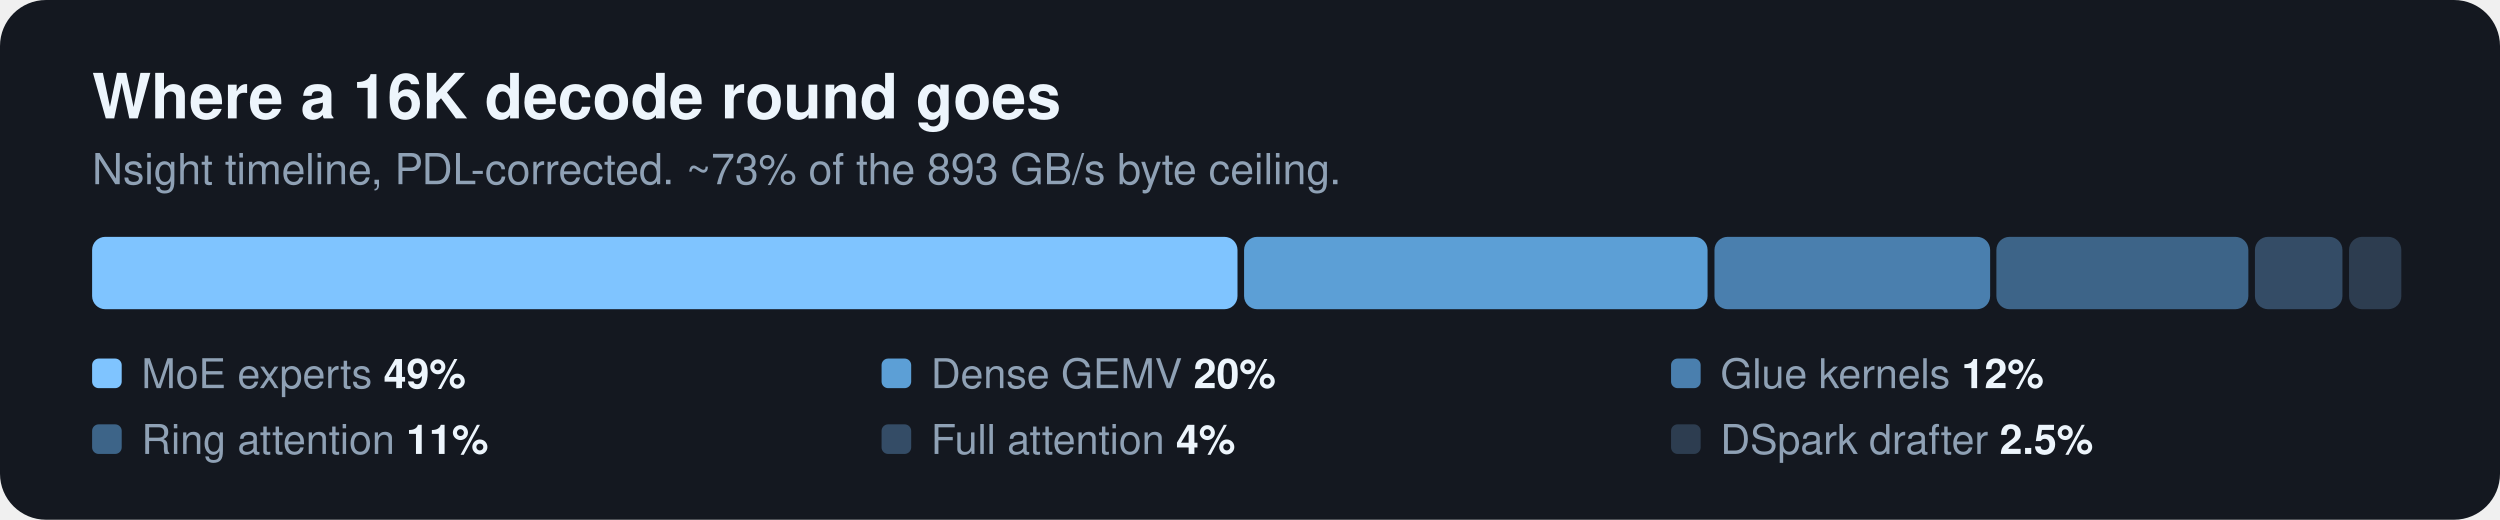
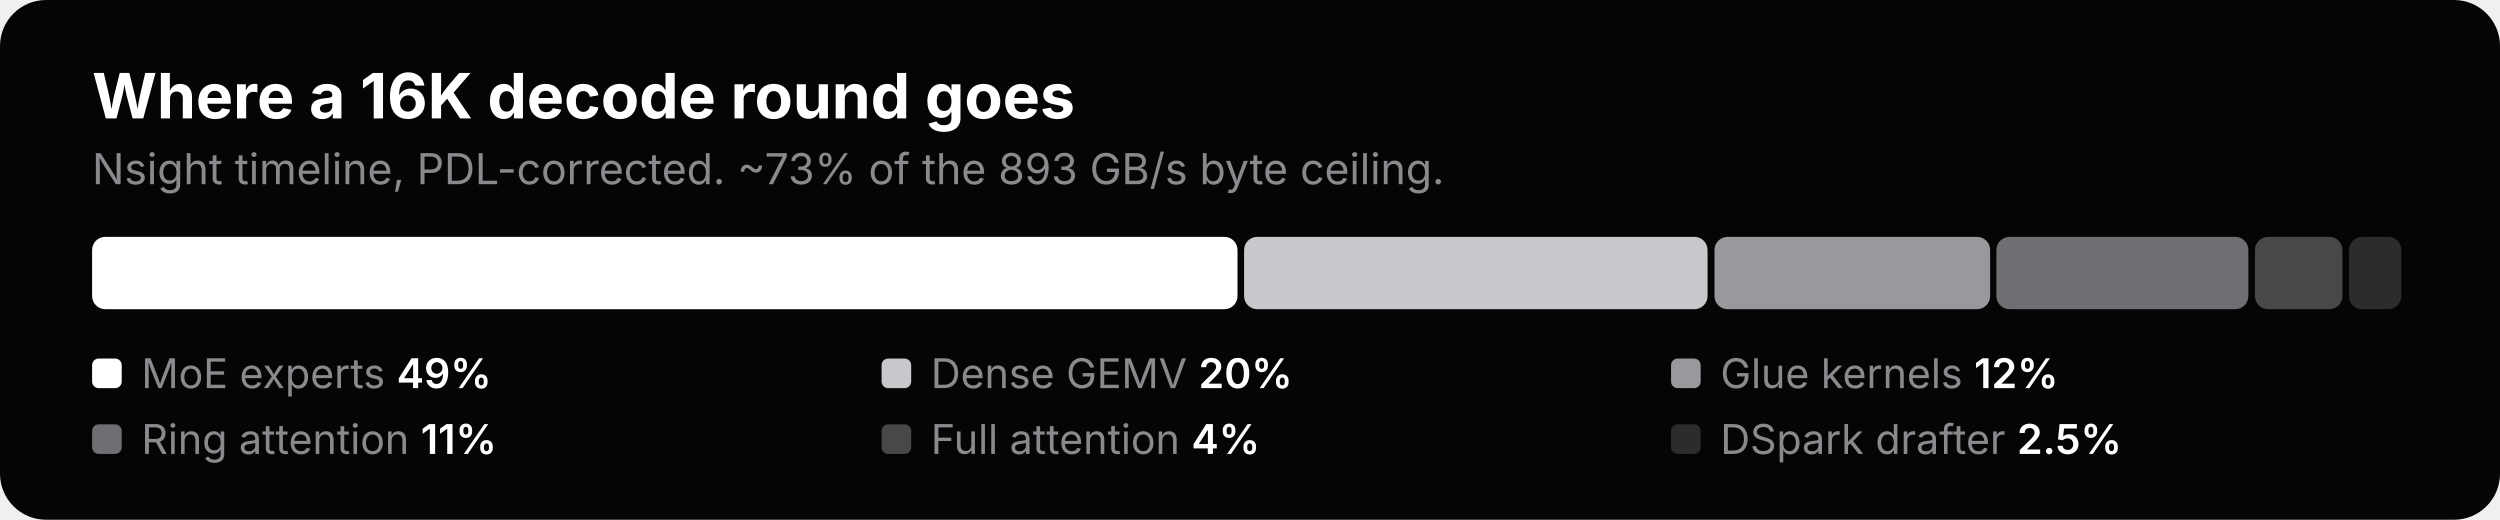
- <svg xmlns="http://www.w3.org/2000/svg" viewBox="0 0 760 158" width="760" height="158" font-family="-apple-system,Segoe UI,Helvetica,Arial,sans-serif">
-   <rect width="760" height="158" rx="14" fill="#141820" />
-   <text x="28" y="36" fill="#edf5fc" font-size="19" font-weight="650">Where a 16K decode round goes</text>
-   <text x="28" y="56" fill="#8fa1b5" font-size="13">Nsight timeline, PDL-corrected. ~73% of the 893 GB/s byte ceiling.</text>
-   <rect x="28.0" y="72" width="348.2" height="22" rx="4" fill="#7fc4ff" />
-   <rect x="28" y="109" width="9" height="9" rx="2" fill="#7fc4ff" />
-   <text x="43" y="118" fill="#8fa1b5" font-size="12.5">MoE experts <tspan fill="#edf5fc" font-weight="600">49%</tspan>
+ <svg xmlns="http://www.w3.org/2000/svg" viewBox="0 0 760 158" width="760" height="158" font-family="SF Pro Display,-apple-system,Inter,Segoe UI,Helvetica,Arial,sans-serif">
+   <rect width="760" height="158" rx="14" fill="#050505" />
+   <text x="28" y="36" fill="#ffffff" font-size="19" font-weight="650">Where a 16K decode round goes</text>
+   <text x="28" y="56" fill="#8a8a8e" font-size="13">Nsight timeline, PDL-corrected. ~73% of the 893 GB/s byte ceiling.</text>
+   <rect x="28.0" y="72" width="348.2" height="22" rx="4" fill="#ffffff" />
+   <rect x="28" y="109" width="9" height="9" rx="2" fill="#ffffff" />
+   <text x="43" y="118" fill="#8a8a8e" font-size="12.5">MoE experts <tspan fill="#ffffff" font-weight="600">49%</tspan>
  </text>
-   <rect x="378.2" y="72" width="140.9" height="22" rx="4" fill="#5c9fd6" />
-   <rect x="268" y="109" width="9" height="9" rx="2" fill="#5c9fd6" />
-   <text x="283" y="118" fill="#8fa1b5" font-size="12.5">Dense GEMV <tspan fill="#edf5fc" font-weight="600">20%</tspan>
+   <rect x="378.2" y="72" width="140.9" height="22" rx="4" fill="#c7c7cc" />
+   <rect x="268" y="109" width="9" height="9" rx="2" fill="#c7c7cc" />
+   <text x="283" y="118" fill="#8a8a8e" font-size="12.5">Dense GEMV <tspan fill="#ffffff" font-weight="600">20%</tspan>
  </text>
-   <rect x="521.2" y="72" width="83.8" height="22" rx="4" fill="#4a7fae" />
-   <rect x="508" y="109" width="9" height="9" rx="2" fill="#4a7fae" />
-   <text x="523" y="118" fill="#8fa1b5" font-size="12.5">Glue kernels <tspan fill="#edf5fc" font-weight="600">12%</tspan>
+   <rect x="521.2" y="72" width="83.8" height="22" rx="4" fill="#98989d" />
+   <rect x="508" y="109" width="9" height="9" rx="2" fill="#98989d" />
+   <text x="523" y="118" fill="#8a8a8e" font-size="12.5">Glue kernels <tspan fill="#ffffff" font-weight="600">12%</tspan>
  </text>
-   <rect x="606.9" y="72" width="76.6" height="22" rx="4" fill="#3d6488" />
-   <rect x="28" y="129" width="9" height="9" rx="2" fill="#3d6488" />
-   <text x="43" y="138" fill="#8fa1b5" font-size="12.5">Ring attention <tspan fill="#edf5fc" font-weight="600">11%</tspan>
+   <rect x="606.9" y="72" width="76.6" height="22" rx="4" fill="#6e6e73" />
+   <rect x="28" y="129" width="9" height="9" rx="2" fill="#6e6e73" />
+   <text x="43" y="138" fill="#8a8a8e" font-size="12.5">Ring attention <tspan fill="#ffffff" font-weight="600">11%</tspan>
  </text>
-   <rect x="685.5" y="72" width="26.6" height="22" rx="4" fill="#344c66" />
-   <rect x="268" y="129" width="9" height="9" rx="2" fill="#344c66" />
-   <text x="283" y="138" fill="#8fa1b5" font-size="12.5">Full attention <tspan fill="#edf5fc" font-weight="600">4%</tspan>
+   <rect x="685.5" y="72" width="26.6" height="22" rx="4" fill="#48484a" />
+   <rect x="268" y="129" width="9" height="9" rx="2" fill="#48484a" />
+   <text x="283" y="138" fill="#8a8a8e" font-size="12.5">Full attention <tspan fill="#ffffff" font-weight="600">4%</tspan>
  </text>
-   <rect x="714.1" y="72" width="15.9" height="22" rx="4" fill="#2d3d50" />
-   <rect x="508" y="129" width="9" height="9" rx="2" fill="#2d3d50" />
-   <text x="523" y="138" fill="#8fa1b5" font-size="12.5">DSpark drafter <tspan fill="#edf5fc" font-weight="600">2.5%</tspan>
+   <rect x="714.1" y="72" width="15.9" height="22" rx="4" fill="#2c2c2e" />
+   <rect x="508" y="129" width="9" height="9" rx="2" fill="#2c2c2e" />
+   <text x="523" y="138" fill="#8a8a8e" font-size="12.5">DSpark drafter <tspan fill="#ffffff" font-weight="600">2.5%</tspan>
  </text>
</svg>
